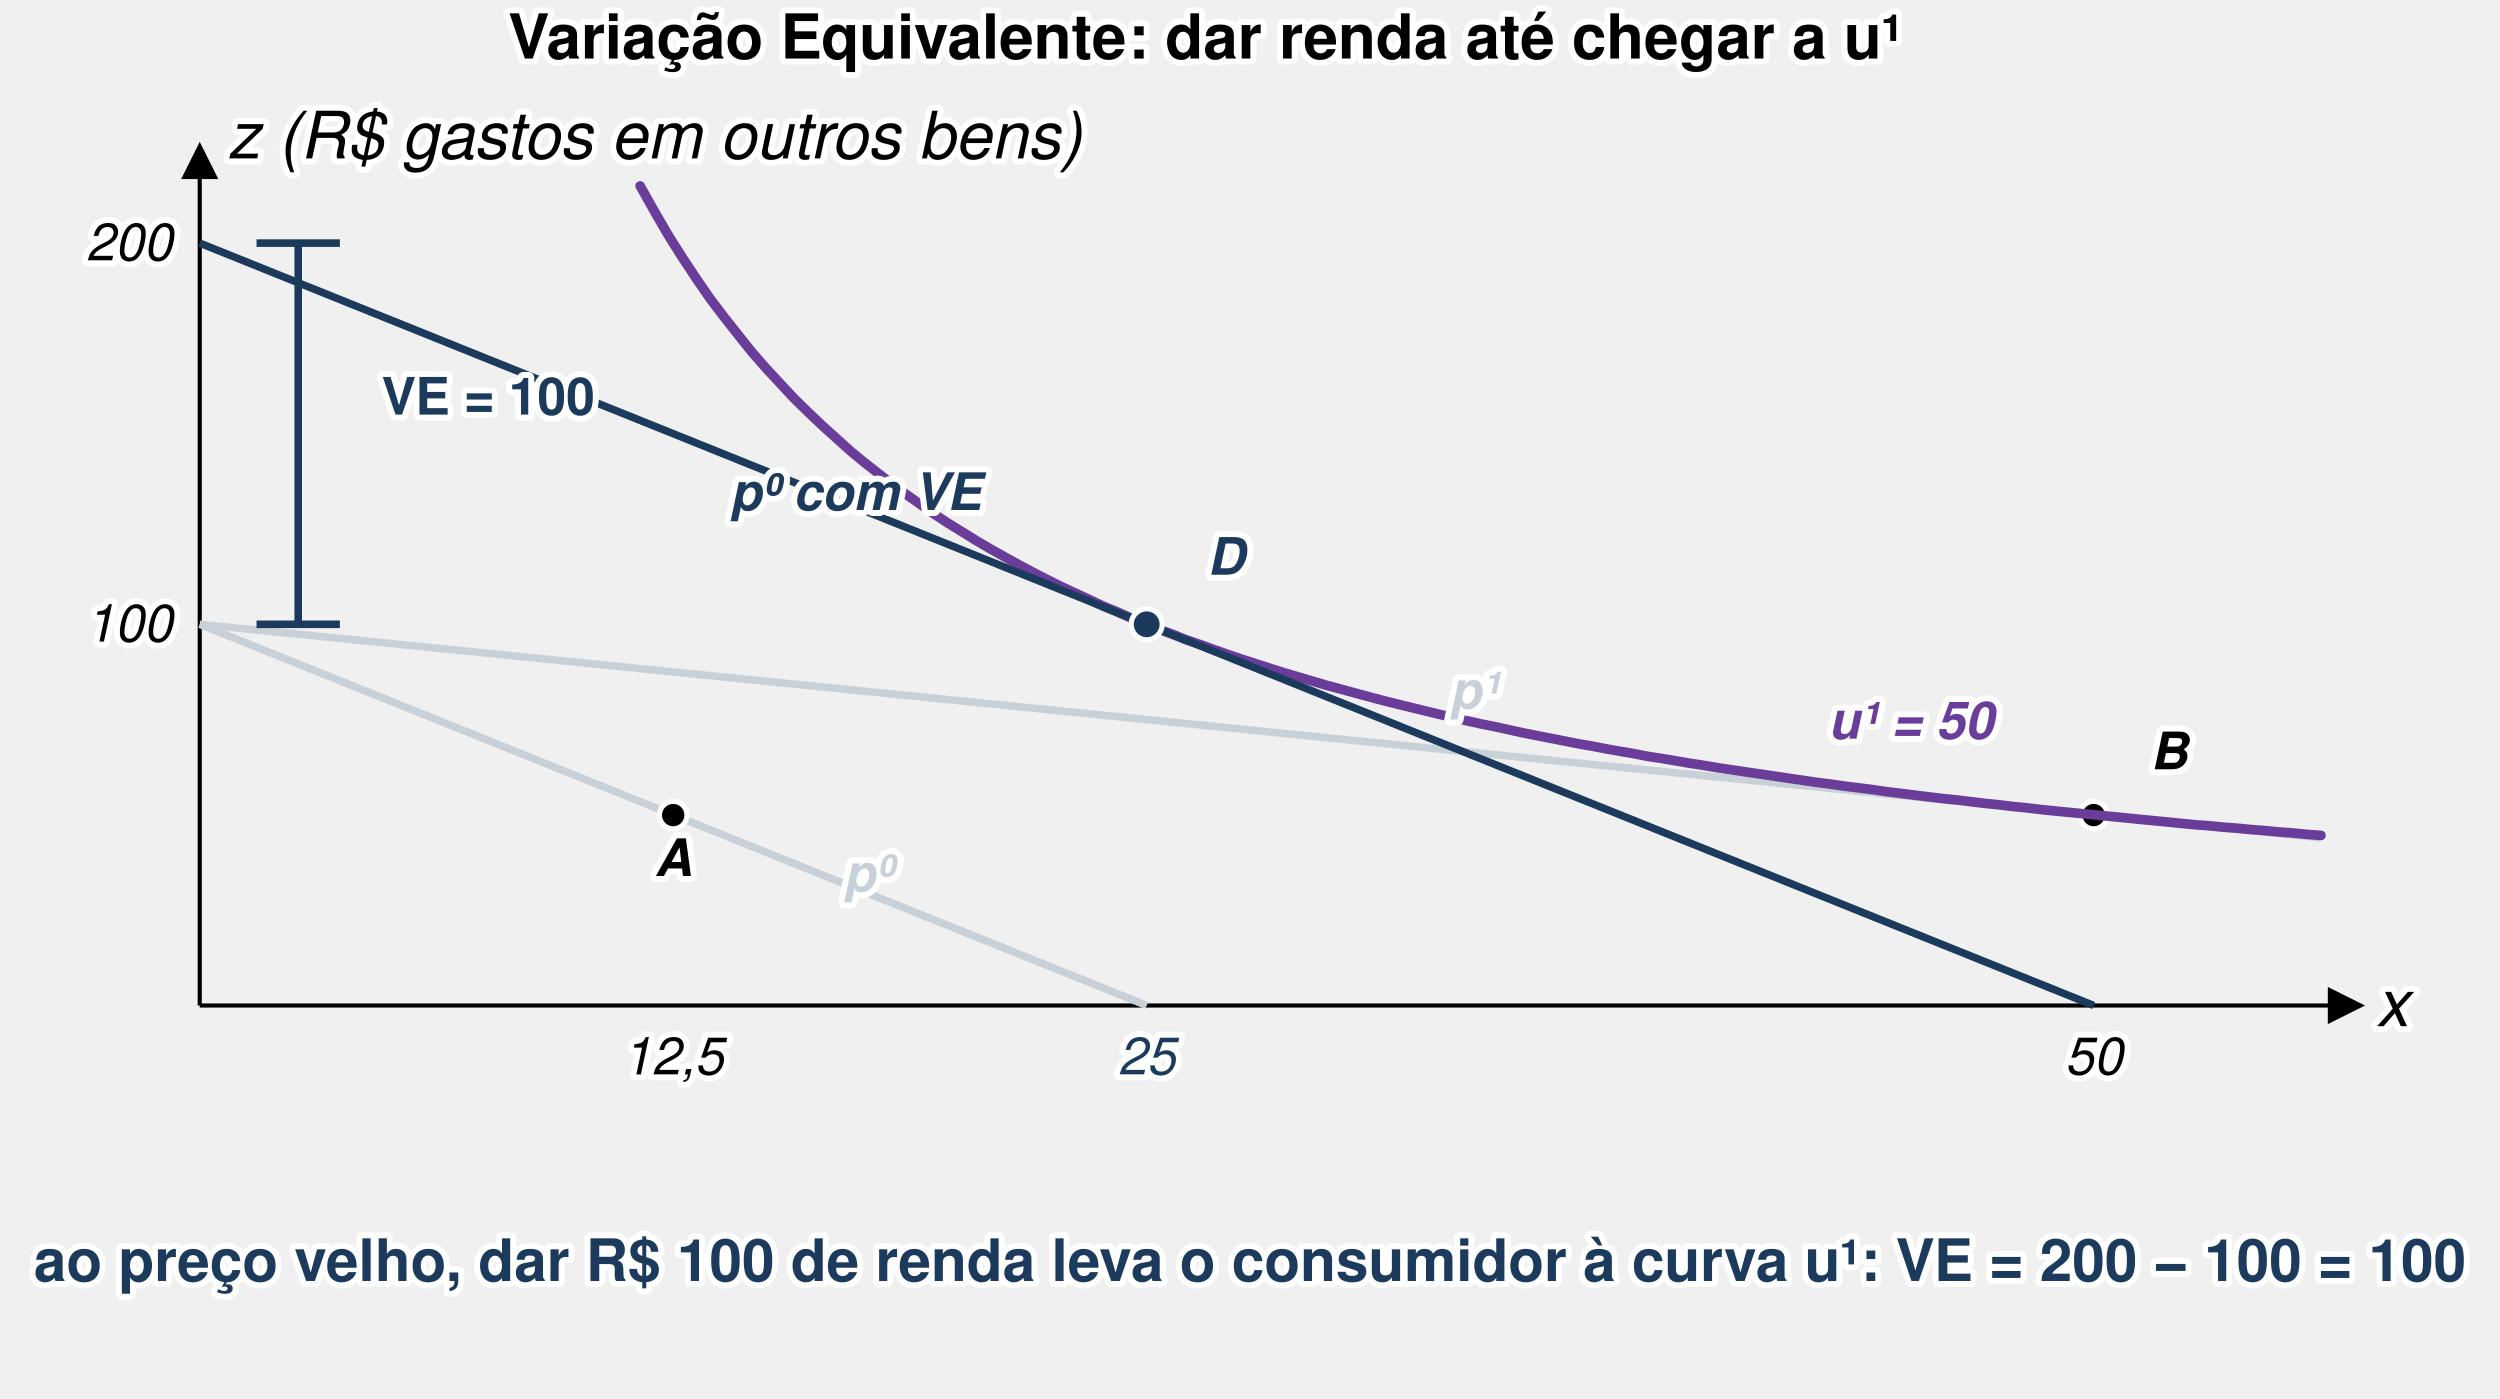
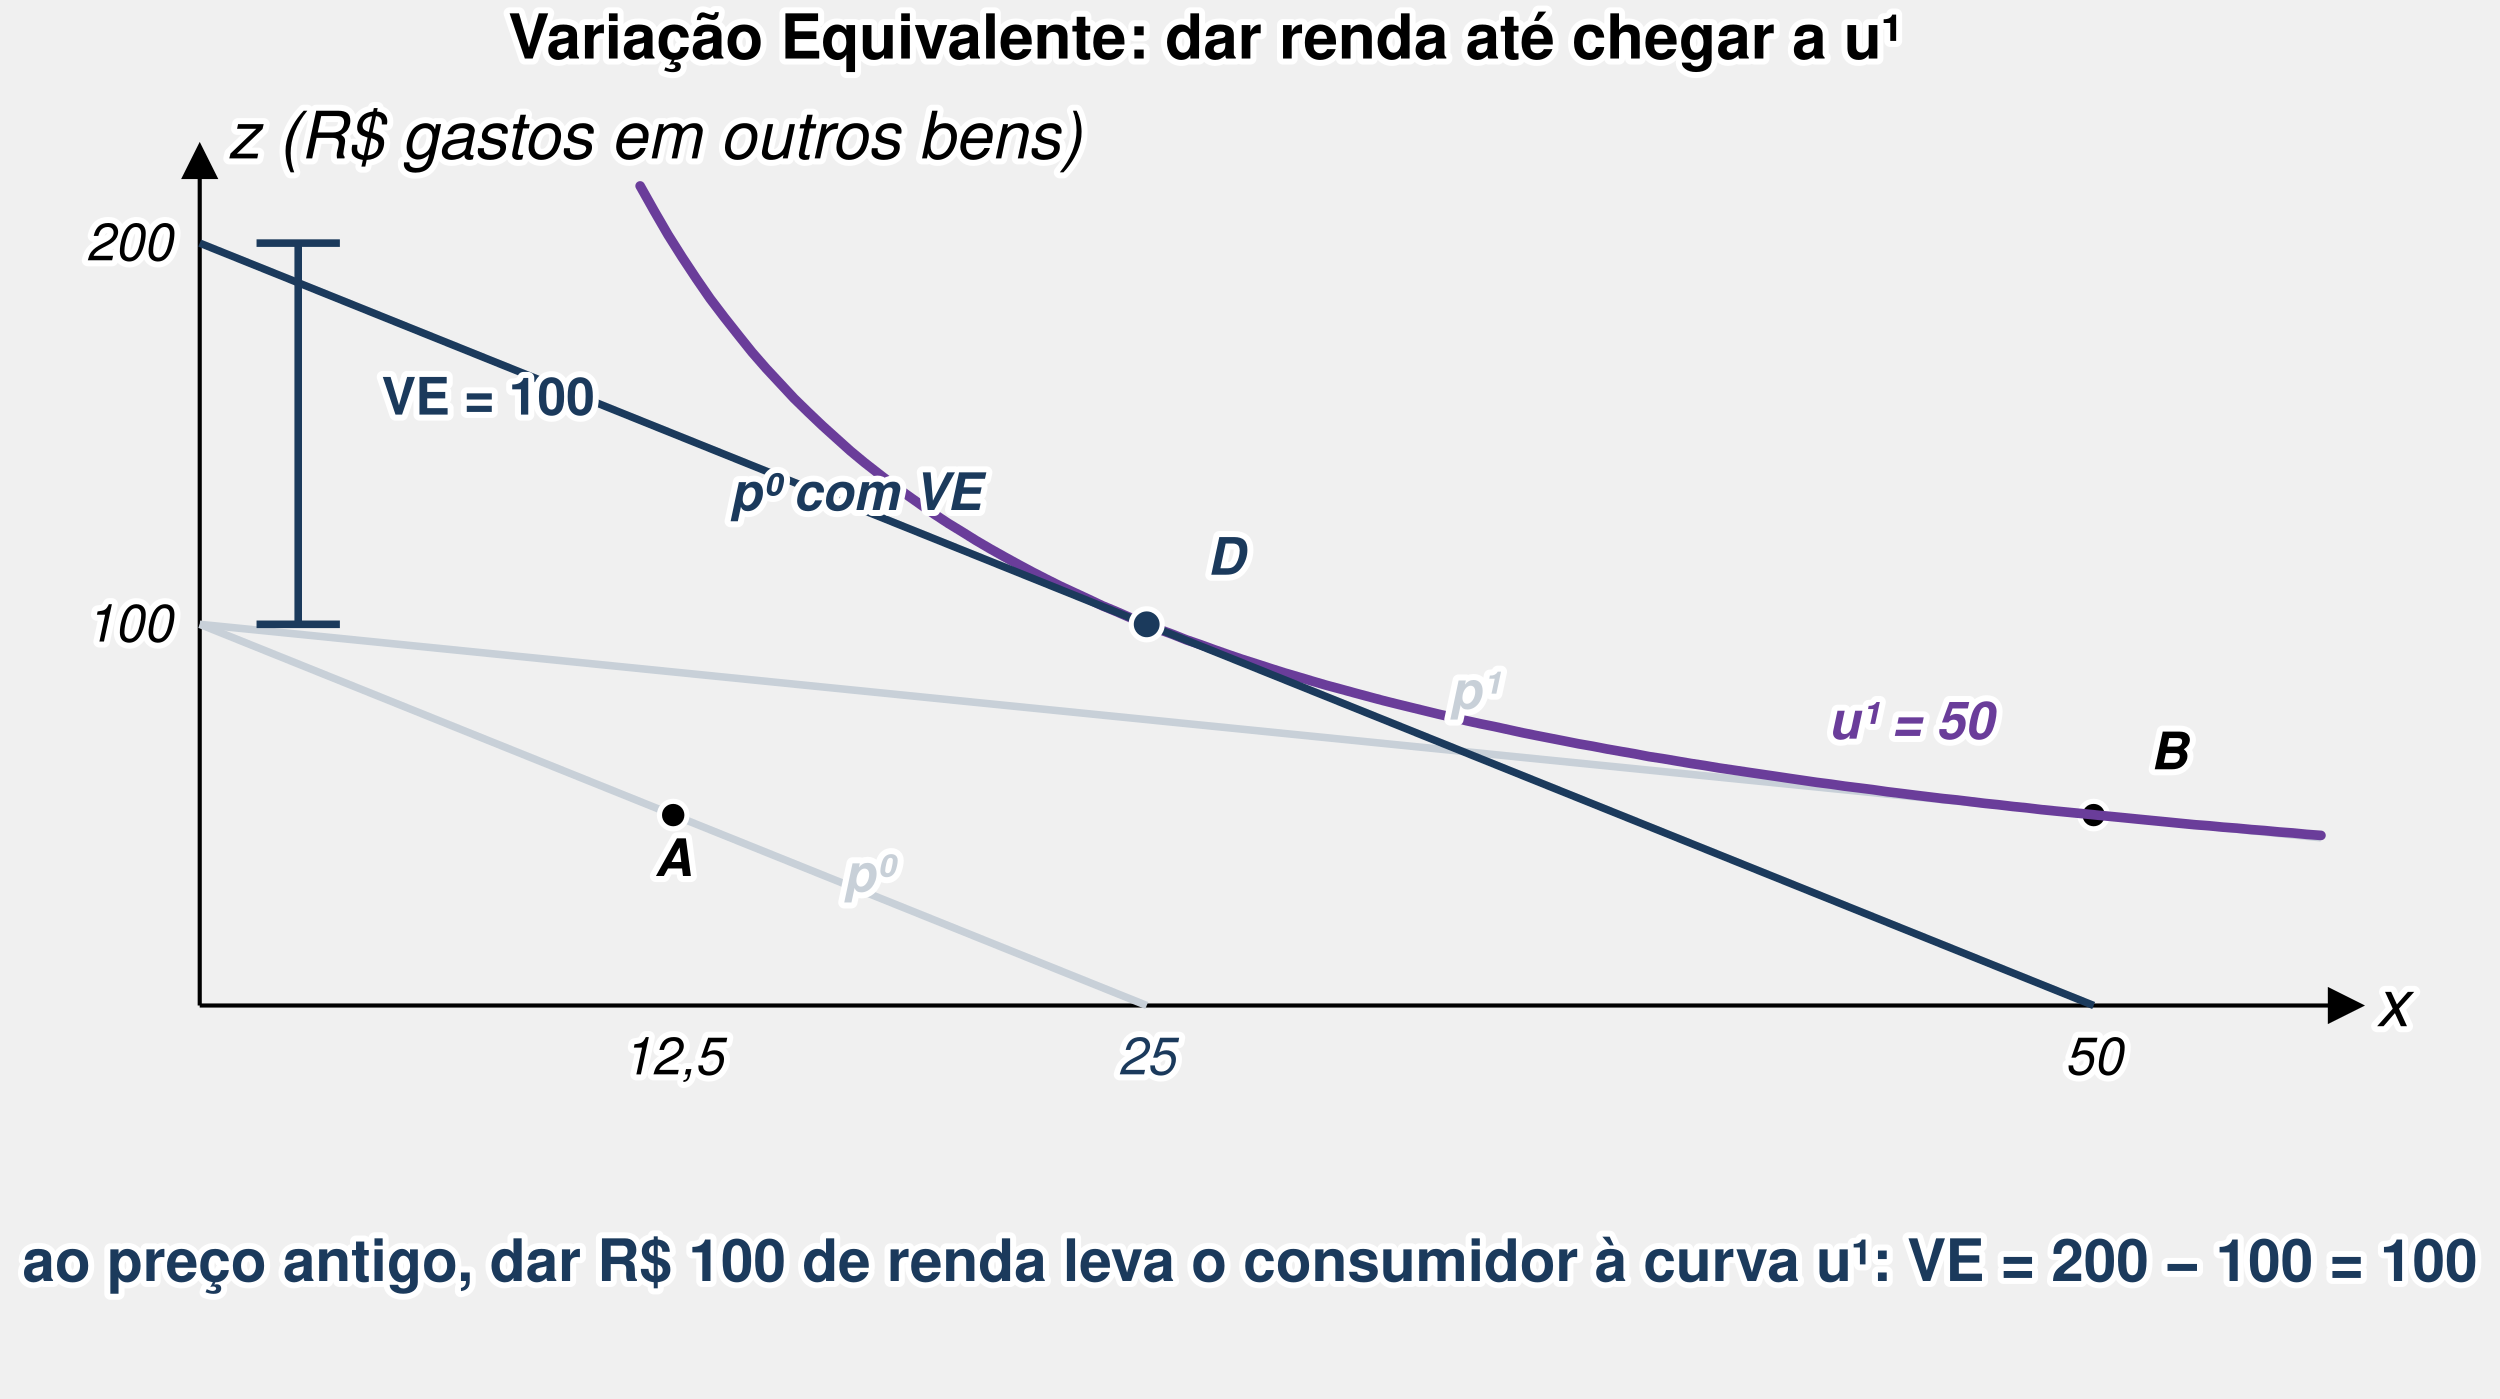
<svg xmlns="http://www.w3.org/2000/svg" width="726" height="406" viewBox="0 0 726 406" role="img" font-family="Source Sans Pro, Helvetica, Arial, sans-serif">
  <defs>
    <marker id="seta" markerWidth="9" markerHeight="9" refX="5" refY="4.5" orient="auto">
      <path d="M0,0 L9,4.5 L0,9 Z" fill="#000000" />
    </marker>
    <marker id="seta-apagada" markerWidth="9" markerHeight="9" refX="5" refY="4.5" orient="auto">
      <path d="M0,0 L9,4.5 L0,9 Z" fill="#c8d0d8" />
    </marker>
    <marker id="seta-dano" markerWidth="9" markerHeight="9" refX="5" refY="4.5" orient="auto">
      <path d="M0,0 L9,4.5 L0,9 Z" fill="#0070C0" />
    </marker>
  </defs>
  <text x="350.0" y="17.0" font-size="18" fill="#000000" text-anchor="middle" font-weight="600" stroke="#ffffff" stroke-width="3.5" stroke-linejoin="round" paint-order="stroke">Variação Equivalente: dar renda até chegar a u¹</text>
  <line x1="58.0" y1="292.0" x2="58.0" y2="46.0" stroke="#000000" stroke-width="1.2" marker-end="url(#seta)" />
  <line x1="58.0" y1="292.0" x2="682.0" y2="292.0" stroke="#000000" stroke-width="1.2" marker-end="url(#seta)" />
  <text x="690.0" y="298.0" font-size="19" fill="#000000" text-anchor="start" font-style="italic" stroke="#ffffff" stroke-width="3.5" stroke-linejoin="round" paint-order="stroke">x</text>
  <text x="66.0" y="46.0" font-size="19" fill="#000000" text-anchor="start" font-style="italic" stroke="#ffffff" stroke-width="3.5" stroke-linejoin="round" paint-order="stroke">z (R$ gastos em outros bens)</text>
  <line x1="58.0" y1="181.3" x2="333.0" y2="292.0" stroke="#c8d0d8" stroke-width="2.2" />
  <line x1="58.0" y1="181.3" x2="674.0" y2="243.3" stroke="#c8d0d8" stroke-width="2.2" />
  <circle cx="195.5" cy="236.7" r="4.0" fill="#000000" stroke="#ffffff" stroke-width="1.5" />
  <circle cx="608.0" cy="236.7" r="4.0" fill="#000000" stroke="#ffffff" stroke-width="1.5" />
  <path d="M 185.9 54.0 L 190.0 61.3 L 194.0 68.2 L 198.1 74.7 L 202.2 80.9 L 206.2 86.7 L 210.3 92.1 L 214.4 97.3 L 218.4 102.3 L 222.5 107.0 L 226.6 111.4 L 230.6 115.7 L 234.7 119.7 L 238.8 123.6 L 242.9 127.3 L 246.9 130.9 L 251.0 134.3 L 255.1 137.5 L 259.1 140.6 L 263.2 143.6 L 267.3 146.5 L 271.3 149.3 L 275.4 152.0 L 279.5 154.5 L 283.5 157.0 L 287.6 159.4 L 291.7 161.7 L 295.7 163.9 L 299.8 166.1 L 303.9 168.2 L 307.9 170.2 L 312.0 172.1 L 316.1 174.0 L 320.1 175.9 L 324.2 177.6 L 328.3 179.4 L 332.3 181.0 L 336.4 182.7 L 340.5 184.2 L 344.5 185.8 L 348.6 187.2 L 352.7 188.7 L 356.7 190.1 L 360.8 191.5 L 364.9 192.8 L 368.9 194.1 L 373.0 195.4 L 377.1 196.6 L 381.1 197.8 L 385.2 199.0 L 389.3 200.1 L 393.3 201.2 L 397.4 202.3 L 401.5 203.4 L 405.5 204.4 L 409.6 205.4 L 413.7 206.4 L 417.8 207.4 L 421.8 208.3 L 425.9 209.3 L 430.0 210.2 L 434.0 211.0 L 438.1 211.9 L 442.2 212.8 L 446.2 213.6 L 450.3 214.4 L 454.4 215.2 L 458.4 216.0 L 462.5 216.7 L 466.6 217.5 L 470.6 218.2 L 474.7 218.9 L 478.8 219.7 L 482.8 220.3 L 486.9 221.0 L 491.0 221.7 L 495.0 222.3 L 499.1 223.0 L 503.2 223.6 L 507.2 224.2 L 511.3 224.8 L 515.4 225.4 L 519.4 226.0 L 523.5 226.6 L 527.6 227.2 L 531.6 227.7 L 535.7 228.3 L 539.8 228.8 L 543.8 229.3 L 547.9 229.9 L 552.0 230.4 L 556.0 230.9 L 560.1 231.4 L 564.2 231.9 L 568.2 232.3 L 572.3 232.8 L 576.4 233.3 L 580.4 233.7 L 584.5 234.2 L 588.6 234.6 L 592.7 235.1 L 596.7 235.5 L 600.8 235.9 L 604.9 236.3 L 608.9 236.7 L 613.0 237.1 L 617.1 237.5 L 621.1 237.9 L 625.2 238.3 L 629.3 238.7 L 633.3 239.1 L 637.4 239.5 L 641.5 239.8 L 645.5 240.2 L 649.6 240.5 L 653.7 240.9 L 657.7 241.2 L 661.8 241.6 L 665.9 241.9 L 669.9 242.3 L 674.0 242.6" fill="none" stroke="#6A3D9A" stroke-width="2.8" stroke-linecap="round" />
  <line x1="58.0" y1="70.6" x2="608.0" y2="292.0" stroke="#1b3a5c" stroke-width="2.2" />
  <circle cx="333.0" cy="181.3" r="4.5" fill="#1b3a5c" stroke="#ffffff" stroke-width="1.5" />
  <text x="195.5" y="254.4" font-size="15" fill="#000000" text-anchor="middle" font-style="italic" font-weight="600" stroke="#ffffff" stroke-width="3.5" stroke-linejoin="round" paint-order="stroke">A</text>
  <text x="624.5" y="223.4" font-size="15" fill="#000000" text-anchor="start" font-style="italic" font-weight="600" stroke="#ffffff" stroke-width="3.5" stroke-linejoin="round" paint-order="stroke">B</text>
  <text x="350.6" y="166.9" font-size="15" fill="#1b3a5c" text-anchor="start" font-style="italic" font-weight="600" stroke="#ffffff" stroke-width="3.5" stroke-linejoin="round" paint-order="stroke">D</text>
  <text x="421.0" y="205.7" font-size="15" fill="#c8d0d8" text-anchor="start" font-style="italic" font-weight="600" stroke="#ffffff" stroke-width="3.5" stroke-linejoin="round" paint-order="stroke">p¹</text>
  <text x="245.0" y="258.8" font-size="15" fill="#c8d0d8" text-anchor="start" font-style="italic" font-weight="600" stroke="#ffffff" stroke-width="3.5" stroke-linejoin="round" paint-order="stroke">p⁰</text>
  <text x="531.0" y="214.5" font-size="15" fill="#6A3D9A" text-anchor="start" font-style="italic" font-weight="600" stroke="#ffffff" stroke-width="3.5" stroke-linejoin="round" paint-order="stroke">u¹ = 50</text>
  <text x="212.0" y="148.1" font-size="15" fill="#1b3a5c" text-anchor="start" font-style="italic" font-weight="600" stroke="#ffffff" stroke-width="3.5" stroke-linejoin="round" paint-order="stroke">p⁰ com VE</text>
  <text x="50.0" y="75.6" font-size="15" fill="#000000" text-anchor="end" font-style="italic" stroke="#ffffff" stroke-width="3.5" stroke-linejoin="round" paint-order="stroke">200</text>
  <text x="50.0" y="186.3" font-size="15" fill="#000000" text-anchor="end" font-style="italic" stroke="#ffffff" stroke-width="3.5" stroke-linejoin="round" paint-order="stroke">100</text>
  <text x="195.5" y="312.0" font-size="15" fill="#000000" text-anchor="middle" font-style="italic" stroke="#ffffff" stroke-width="3.5" stroke-linejoin="round" paint-order="stroke">12,5</text>
  <text x="333.0" y="312.0" font-size="15" fill="#1b3a5c" text-anchor="middle" font-style="italic" stroke="#ffffff" stroke-width="3.5" stroke-linejoin="round" paint-order="stroke">25</text>
  <text x="608.0" y="312.0" font-size="15" fill="#000000" text-anchor="middle" font-style="italic" stroke="#ffffff" stroke-width="3.5" stroke-linejoin="round" paint-order="stroke">50</text>
  <line x1="86.6" y1="181.3" x2="86.6" y2="70.6" stroke="#1b3a5c" stroke-width="2.2" />
  <line x1="74.5" y1="70.6" x2="98.7" y2="70.6" stroke="#1b3a5c" stroke-width="2.2" />
  <line x1="74.5" y1="181.3" x2="98.7" y2="181.3" stroke="#1b3a5c" stroke-width="2.2" />
  <text x="110.8" y="120.4" font-size="15" fill="#1b3a5c" text-anchor="start" font-weight="600" stroke="#ffffff" stroke-width="3.5" stroke-linejoin="round" paint-order="stroke">VE = 100</text>
-   <text x="363.0" y="372.0" font-size="17" fill="#1b3a5c" text-anchor="middle" font-weight="600" stroke="#ffffff" stroke-width="3.5" stroke-linejoin="round" paint-order="stroke">ao preço velho, dar R$ 100 de renda leva o consumidor à curva u¹: VE = 200 − 100 = 100</text>
+   <text x="363.0" y="372.0" font-size="17" fill="#1b3a5c" text-anchor="middle" font-weight="600" stroke="#ffffff" stroke-width="3.5" stroke-linejoin="round" paint-order="stroke">ao preço antigo, dar R$ 100 de renda leva o consumidor à curva u¹: VE = 200 − 100 = 100</text>
</svg>
